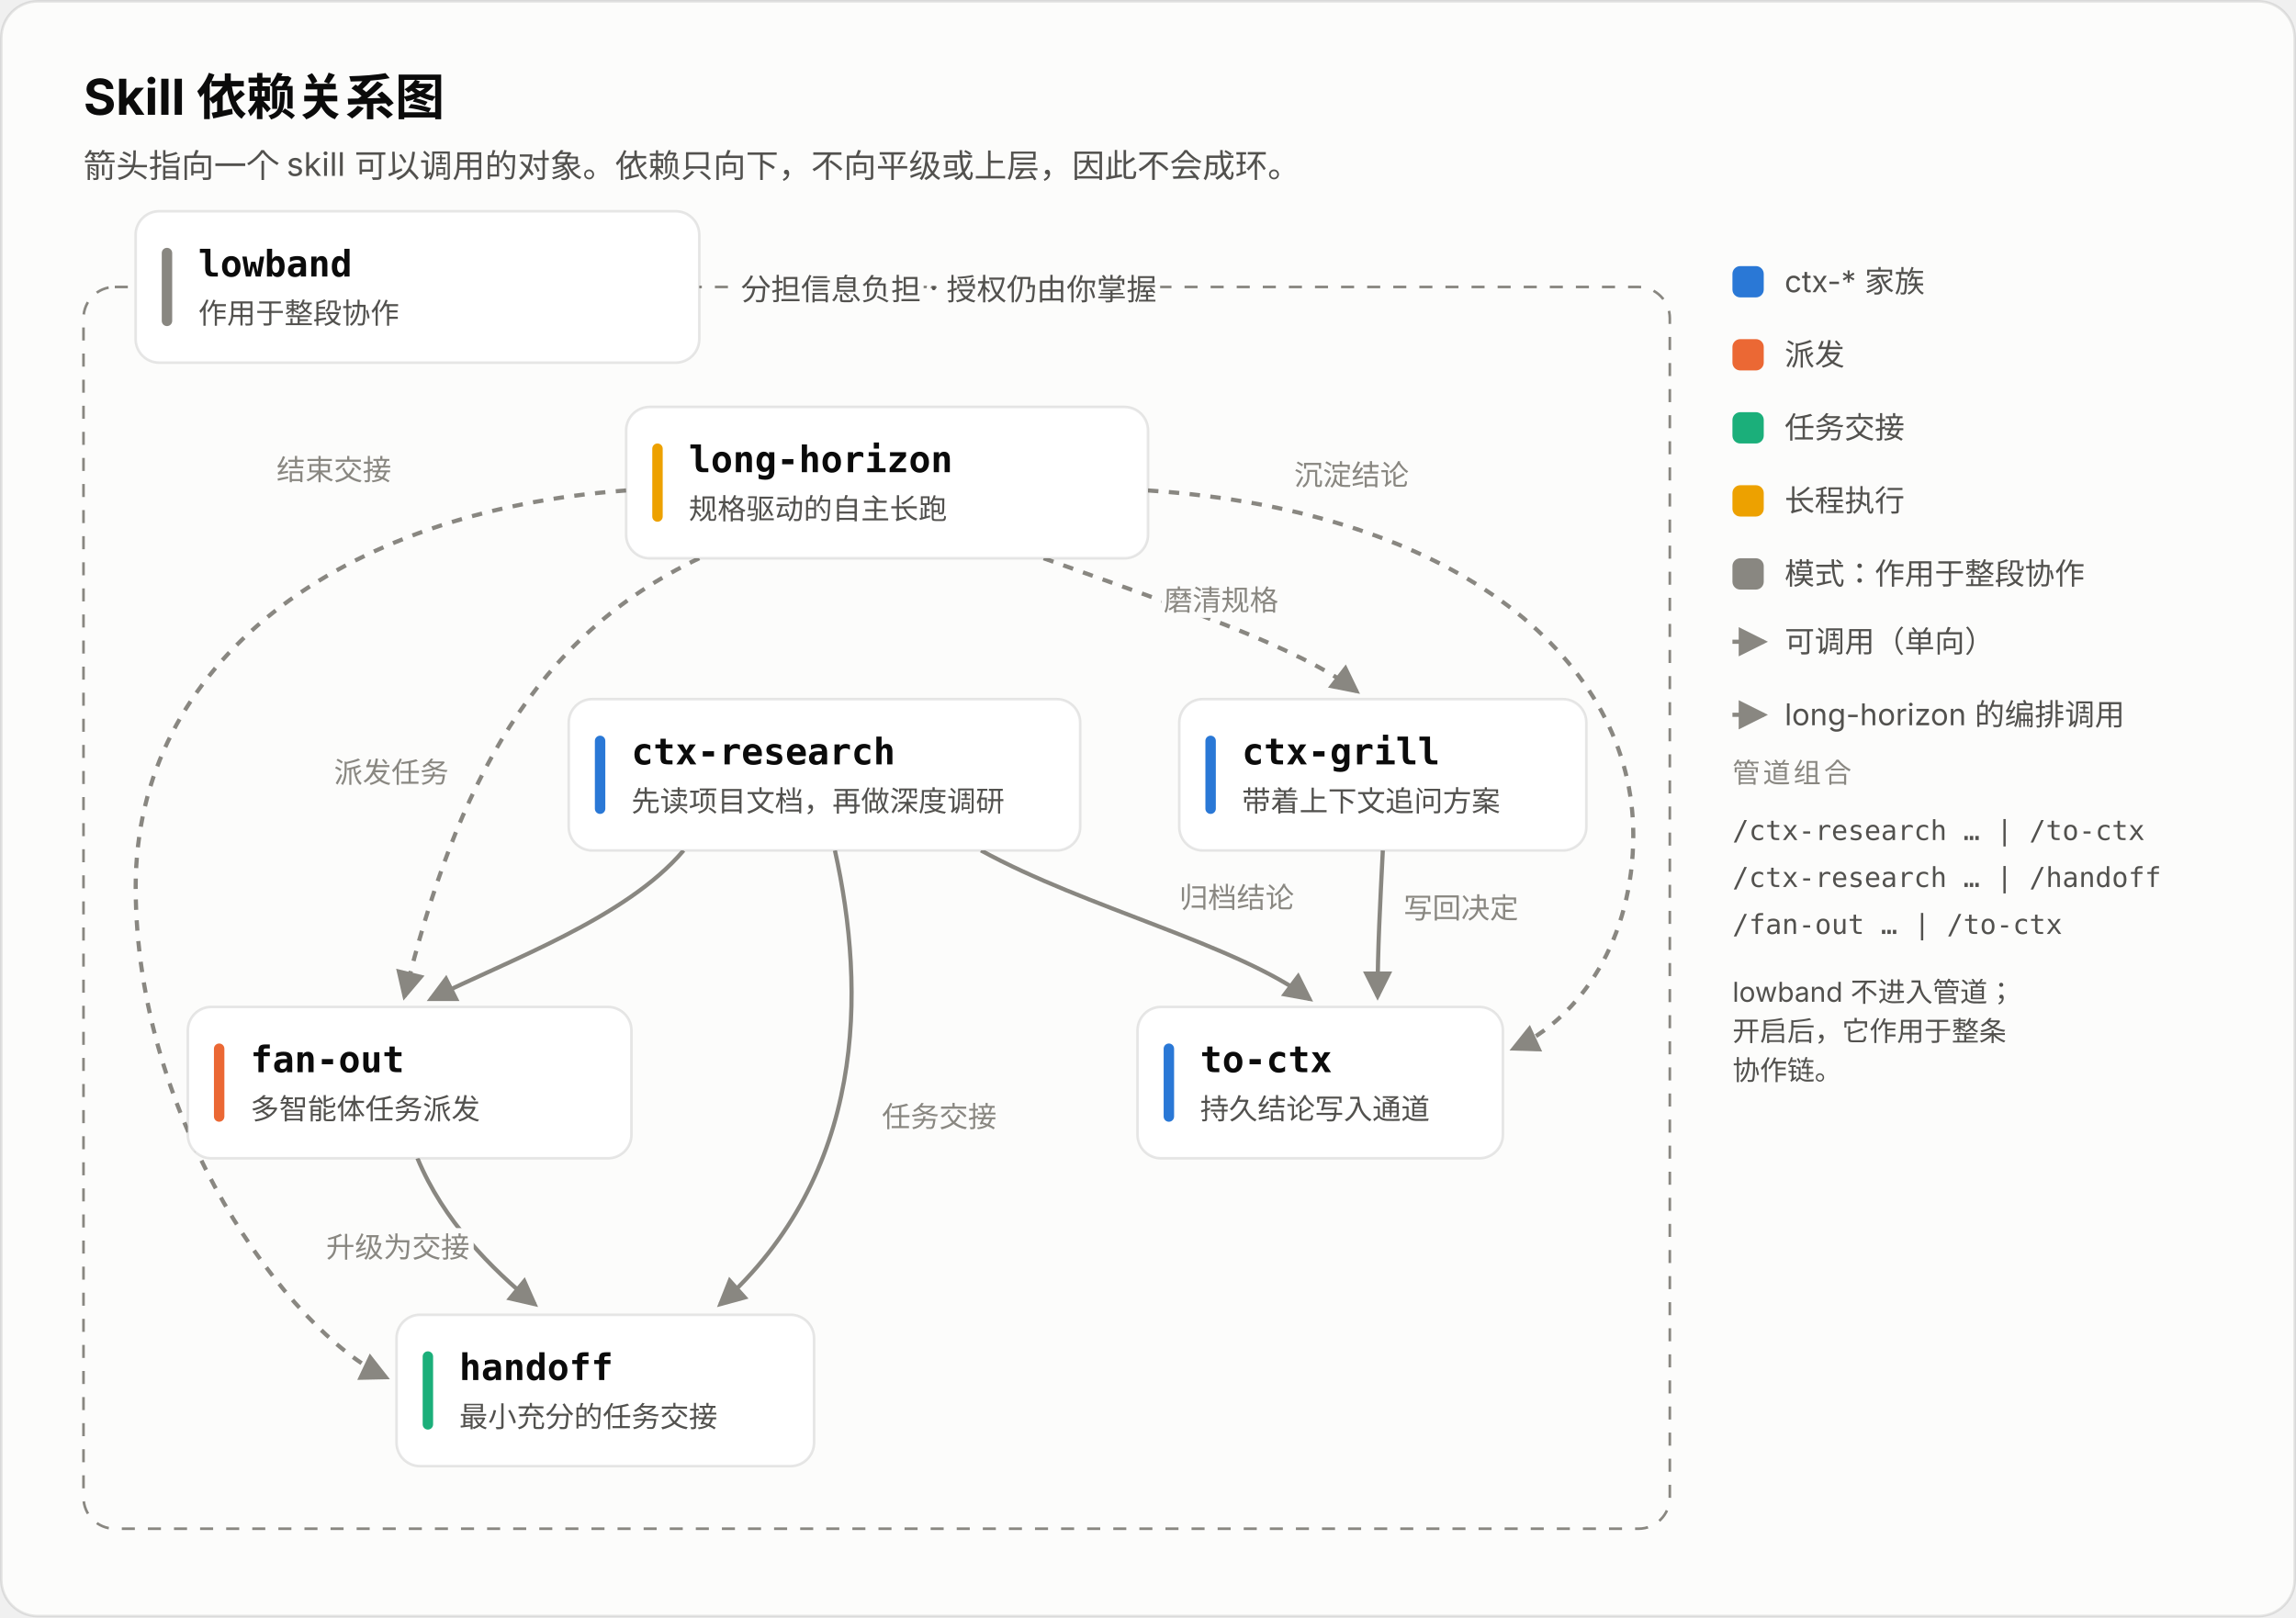
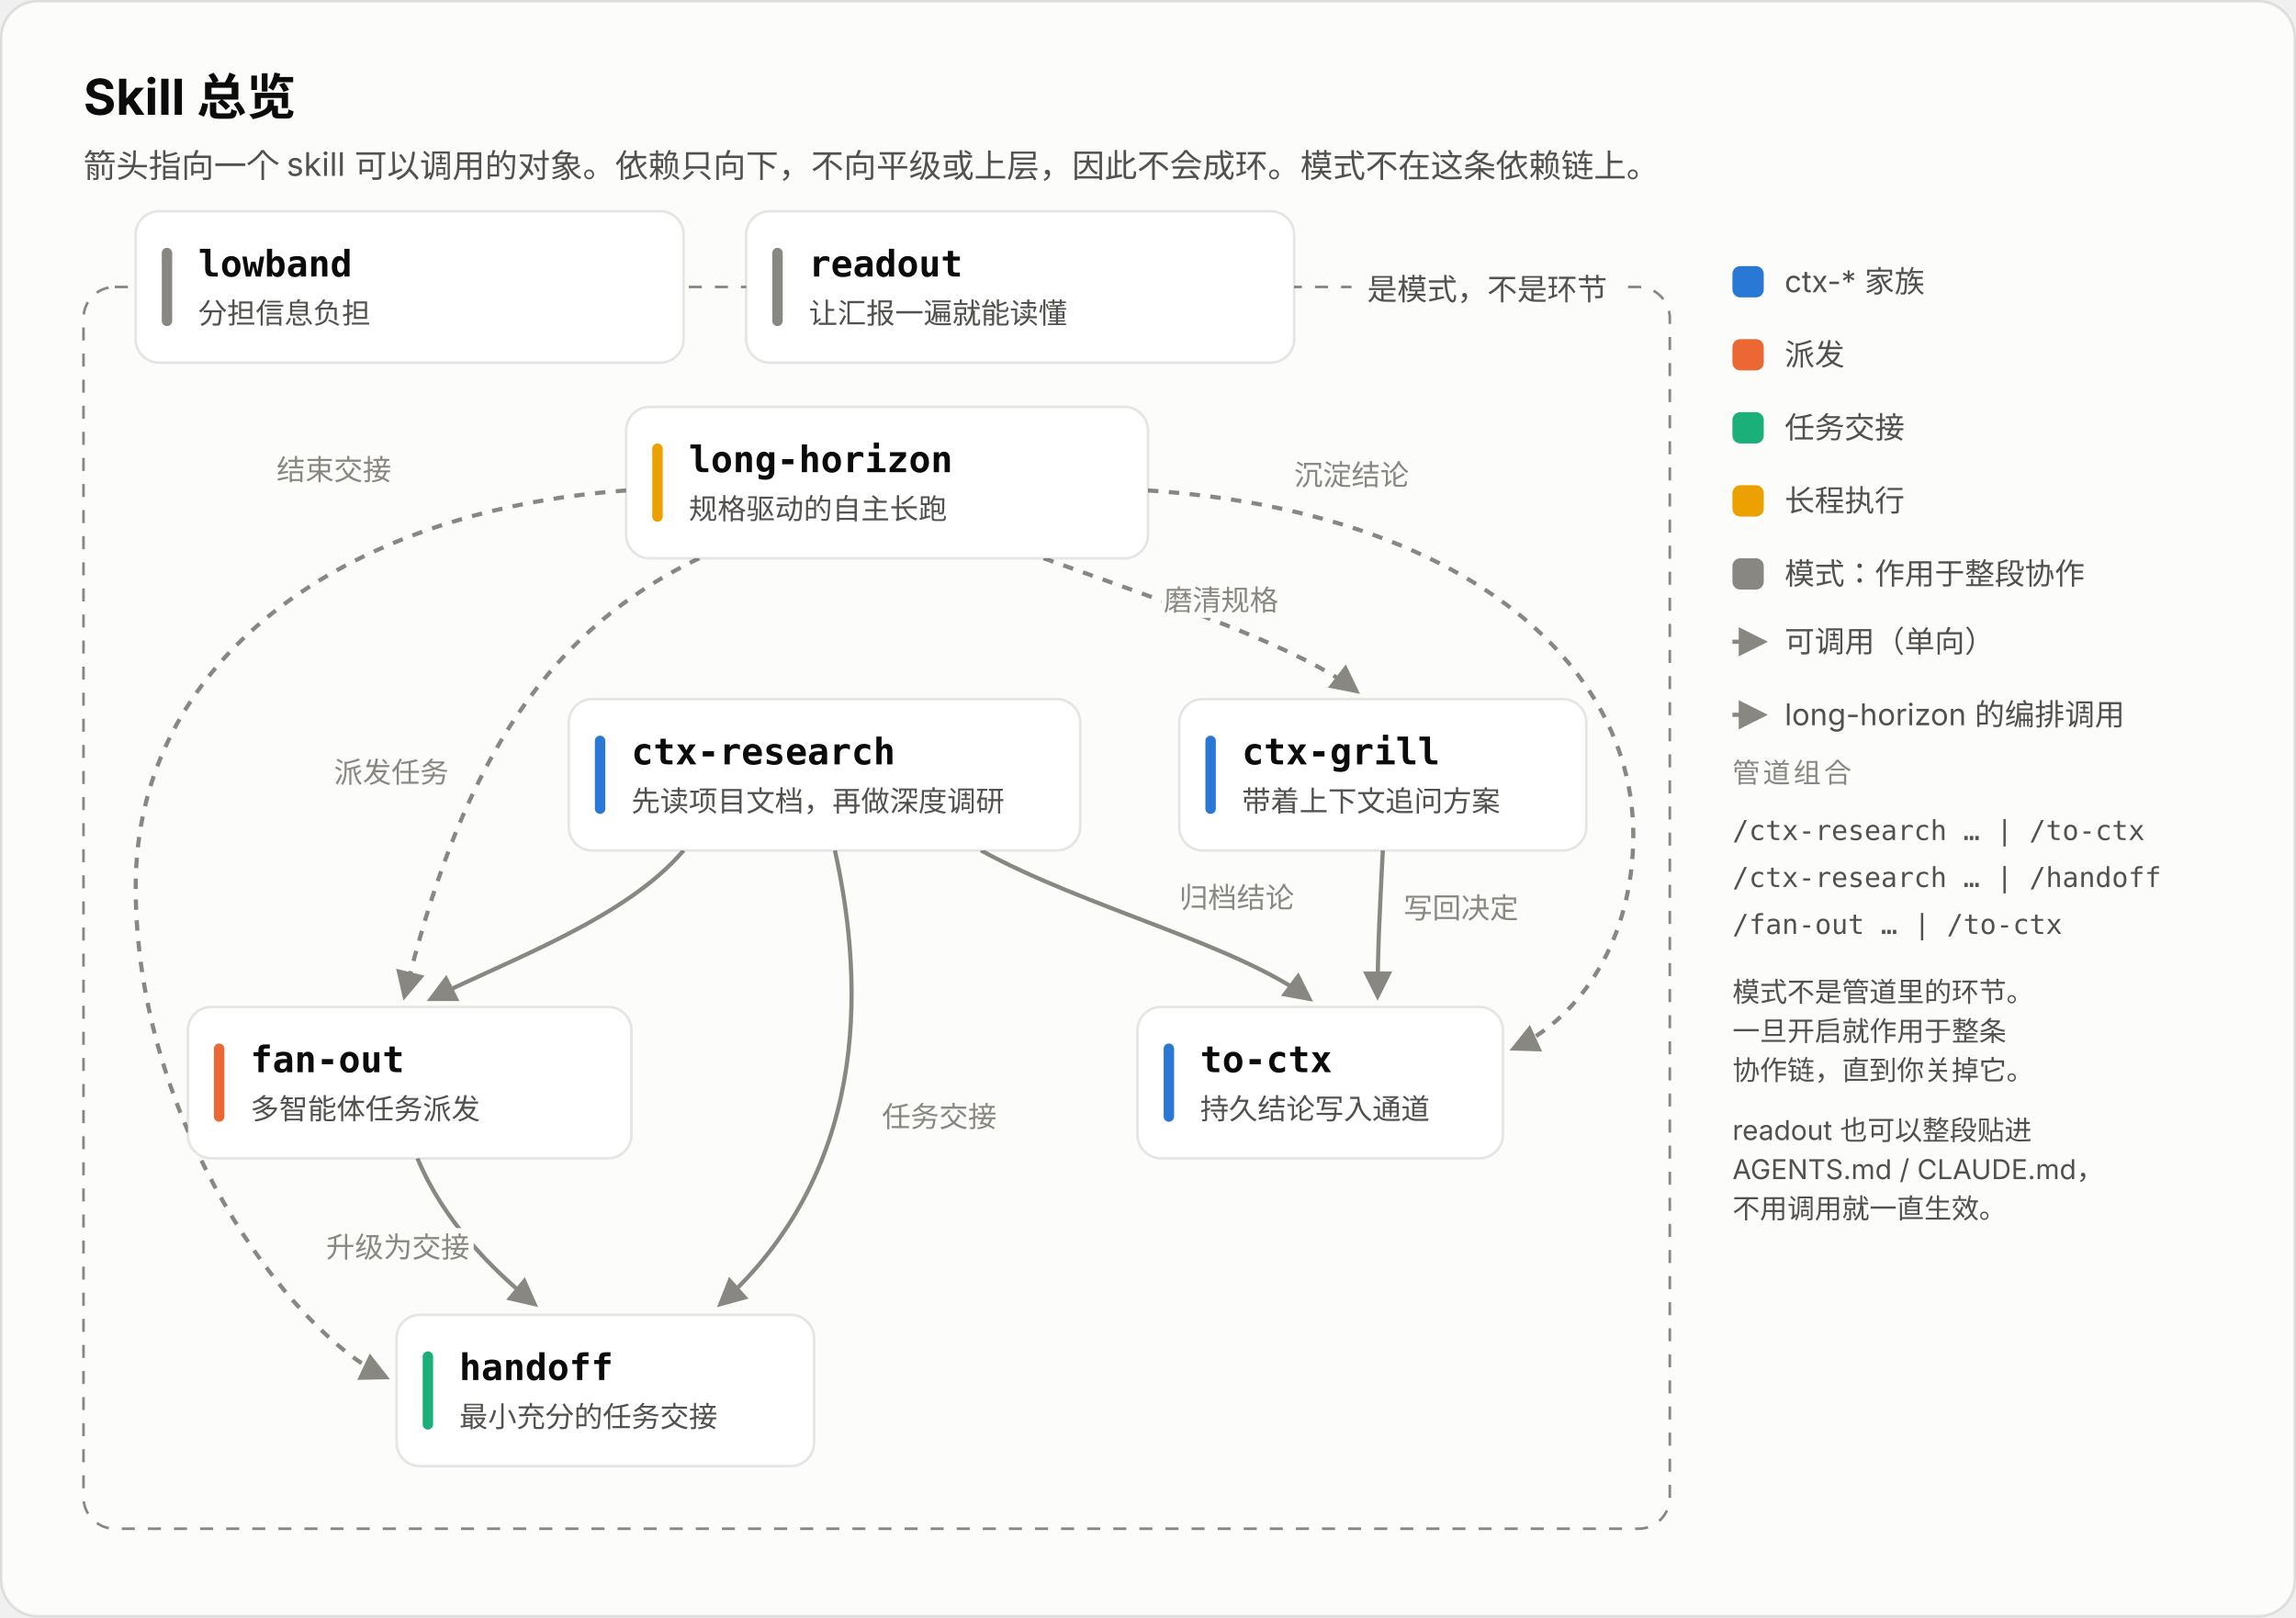
- <svg xmlns="http://www.w3.org/2000/svg" width="880" height="620" viewBox="0 0 880 620" font-family="system-ui, -apple-system, 'Segoe UI', 'PingFang SC', 'Microsoft YaHei', sans-serif" role="img" aria-label="Skill 依赖关系图">
+ <svg xmlns="http://www.w3.org/2000/svg" width="880" height="620" viewBox="0 0 880 620" font-family="system-ui, -apple-system, 'Segoe UI', 'PingFang SC', 'Microsoft YaHei', sans-serif" role="img" aria-label="Skill 总览">
  <style>
    .surface { fill: #fcfcfb; stroke: rgba(11,11,11,0.10); }
    .node    { fill: #ffffff; stroke: rgba(11,11,11,0.10); }
    .frame   { fill: none; stroke: #898781; stroke-dasharray: 5 5; }
    .ink  { fill: #0b0b0b; }
    .ink2 { fill: #52514e; }
    .muted { fill: #898781; }
    .halo { paint-order: stroke; stroke: #fcfcfb; stroke-width: 4; }
    .edge { fill: none; stroke: #898781; stroke-width: 1.6; }
    .edge-soft { stroke-dasharray: 4 4; }
    .acc-blue   { fill: #2a78d6; }
    .acc-orange { fill: #eb6834; }
    .acc-aqua   { fill: #1baf7a; }
    .acc-yellow { fill: #eda100; }
    .acc-mode   { fill: #898781; }
+     .label-bg   { fill: #fcfcfb; }
    .mono { font-family: ui-monospace, 'SF Mono', SFMono-Regular, Menlo, Consolas, monospace; }
    @media (prefers-color-scheme: dark) {
      .surface { fill: #1a1a19; stroke: rgba(255,255,255,0.10); }
      .node    { fill: #232322; stroke: rgba(255,255,255,0.10); }
      .ink  { fill: #ffffff; }
      .ink2 { fill: #c3c2b7; }
      .halo { stroke: #1a1a19; }
      .acc-blue   { fill: #3987e5; }
      .acc-orange { fill: #d95926; }
      .acc-aqua   { fill: #199e70; }
      .acc-yellow { fill: #c98500; }
+       .label-bg   { fill: #1a1a19; }
    }
  </style>
  <defs>
    <marker id="arrow" markerWidth="7" markerHeight="7" refX="6" refY="3.5" orient="auto">
      <path d="M0,0 L7,3.5 L0,7 Z" fill="#898781" />
    </marker>
  </defs>
  <rect class="surface" x="0.5" y="0.5" width="879" height="619" rx="14" />
-   <text class="ink" x="32" y="44" font-size="19" font-weight="650">Skill 依赖关系图</text>
-   <text class="ink2" x="32" y="68" font-size="12.5">箭头指向一个 skill 可以调用的对象。依赖只向下，不向平级或上层，因此不会成环。</text>
+   <text class="ink" x="32" y="44" font-size="19" font-weight="650">Skill 总览</text>
+   <text class="ink2" x="32" y="68" font-size="12.5">箭头指向一个 skill 可以调用的对象。依赖只向下，不向平级或上层，因此不会成环。模式不在这条依赖链上。</text>
  <rect class="frame" x="32" y="110" width="608" height="476" rx="12" />
-   <text class="ink2 halo" x="284" y="115" font-size="11.5">分担信息负担 · 授权仍由你掌握</text>
+   <rect class="label-bg" x="518" y="104" width="104" height="14" />
+   <text class="ink2" x="524" y="115" font-size="11.5">是模式，不是环节</text>
  <g>
-     <rect class="node" x="52" y="81" width="216" height="58" rx="9" />
+     <rect class="node" x="52" y="81" width="210" height="58" rx="9" />
    <rect class="acc-mode" x="62" y="95" width="4" height="30" rx="2" />
    <text class="mono ink" x="76" y="106" font-size="14" font-weight="600">lowband</text>
-     <text class="ink2" x="76" y="124" font-size="11">作用于整段协作</text>
+     <text class="ink2" x="76" y="124" font-size="11">分担信息负担</text>
+   </g>
+   <g>
+     <rect class="node" x="286" y="81" width="210" height="58" rx="9" />
+     <rect class="acc-mode" x="296" y="95" width="4" height="30" rx="2" />
+     <text class="mono ink" x="310" y="106" font-size="14" font-weight="600">readout</text>
+     <text class="ink2" x="310" y="124" font-size="11">让汇报一遍就能读懂</text>
  </g>
  <path class="edge edge-soft" d="M400,214 C450,232 498,248 520,265" marker-end="url(#arrow)" />
  <path class="edge edge-soft" d="M268,214 C205,244 175,300 155,382" marker-end="url(#arrow)" />
  <path class="edge edge-soft" d="M240,188 C130,196 52,254 52,340 C52,430 110,510 148,528" marker-end="url(#arrow)" />
  <path class="edge edge-soft" d="M440,188 C560,196 626,254 626,320 C626,360 606,390 580,402" marker-end="url(#arrow)" />
  <path class="edge" d="M262,326 C240,352 195,368 165,383" marker-end="url(#arrow)" />
  <path class="edge" d="M376,326 C416,348 474,362 502,383" marker-end="url(#arrow)" />
  <path class="edge" d="M320,326 C332,380 332,450 276,500" marker-end="url(#arrow)" />
  <path class="edge" d="M160,444 C170,468 188,486 205,500" marker-end="url(#arrow)" />
  <path class="edge" d="M530,326 C529,346 528,364 528,382" marker-end="url(#arrow)" />
  <text class="muted halo" x="446" y="234" font-size="11">磨清规格</text>
  <text class="muted halo" x="172" y="300" font-size="11" text-anchor="end">派发任务</text>
  <text class="muted halo" x="150" y="184" font-size="11" text-anchor="end">结束交接</text>
  <text class="muted halo" x="496" y="186" font-size="11">沉淀结论</text>
  <text class="muted halo" x="452" y="348" font-size="11">归档结论</text>
  <text class="muted halo" x="338" y="432" font-size="11">任务交接</text>
  <text class="muted halo" x="180" y="482" font-size="11" text-anchor="end">升级为交接</text>
  <text class="muted halo" x="538" y="352" font-size="11">写回决定</text>
  <g>
    <rect class="node" x="240" y="156" width="200" height="58" rx="9" />
    <rect class="acc-yellow" x="250" y="170" width="4" height="30" rx="2" />
    <text class="mono ink" x="264" y="181" font-size="14" font-weight="600">long-horizon</text>
    <text class="ink2" x="264" y="199" font-size="11">规格驱动的自主长跑</text>
  </g>
  <g>
    <rect class="node" x="218" y="268" width="196" height="58" rx="9" />
    <rect class="acc-blue" x="228" y="282" width="4" height="30" rx="2" />
    <text class="mono ink" x="242" y="293" font-size="14" font-weight="600">ctx-research</text>
    <text class="ink2" x="242" y="311" font-size="11">先读项目文档，再做深度调研</text>
  </g>
  <g>
    <rect class="node" x="452" y="268" width="156" height="58" rx="9" />
    <rect class="acc-blue" x="462" y="282" width="4" height="30" rx="2" />
    <text class="mono ink" x="476" y="293" font-size="14" font-weight="600">ctx-grill</text>
    <text class="ink2" x="476" y="311" font-size="11">带着上下文追问方案</text>
  </g>
  <g>
    <rect class="node" x="72" y="386" width="170" height="58" rx="9" />
    <rect class="acc-orange" x="82" y="400" width="4" height="30" rx="2" />
    <text class="mono ink" x="96" y="411" font-size="14" font-weight="600">fan-out</text>
    <text class="ink2" x="96" y="429" font-size="11">多智能体任务派发</text>
  </g>
  <g>
    <rect class="node" x="436" y="386" width="140" height="58" rx="9" />
    <rect class="acc-blue" x="446" y="400" width="4" height="30" rx="2" />
    <text class="mono ink" x="460" y="411" font-size="14" font-weight="600">to-ctx</text>
    <text class="ink2" x="460" y="429" font-size="11">持久结论写入通道</text>
  </g>
  <g>
    <rect class="node" x="152" y="504" width="160" height="58" rx="9" />
    <rect class="acc-aqua" x="162" y="518" width="4" height="30" rx="2" />
    <text class="mono ink" x="176" y="529" font-size="14" font-weight="600">handoff</text>
    <text class="ink2" x="176" y="547" font-size="11">最小充分的任务交接</text>
  </g>
  <g font-size="11.5">
    <rect class="acc-blue" x="664" y="102" width="12" height="12" rx="3" />
    <text class="ink2" x="684" y="112">ctx-* 家族</text>
    <rect class="acc-orange" x="664" y="130" width="12" height="12" rx="3" />
    <text class="ink2" x="684" y="140">派发</text>
    <rect class="acc-aqua" x="664" y="158" width="12" height="12" rx="3" />
    <text class="ink2" x="684" y="168">任务交接</text>
    <rect class="acc-yellow" x="664" y="186" width="12" height="12" rx="3" />
    <text class="ink2" x="684" y="196">长程执行</text>
    <rect class="acc-mode" x="664" y="214" width="12" height="12" rx="3" />
    <text class="ink2" x="684" y="224">模式：作用于整段协作</text>
    <path class="edge" d="M664,246 L676,246" marker-end="url(#arrow)" />
    <text class="ink2" x="684" y="250">可调用（单向）</text>
    <path class="edge edge-soft" d="M664,274 L676,274" marker-end="url(#arrow)" />
    <text class="ink2" x="684" y="278">long-horizon 的编排调用</text>
  </g>
  <g>
    <text class="muted" x="664" y="300" font-size="10.5" letter-spacing="1.2">管道组合</text>
    <text class="mono ink2" x="664" y="322" font-size="10.5">/ctx-research … | /to-ctx</text>
    <text class="mono ink2" x="664" y="340" font-size="10.5">/ctx-research … | /handoff</text>
    <text class="mono ink2" x="664" y="358" font-size="10.5">/fan-out … | /to-ctx</text>
-     <text class="ink2" x="664" y="384" font-size="10.5">lowband 不进入管道；</text>
-     <text class="ink2" x="664" y="399" font-size="10.5">开启后，它作用于整条</text>
-     <text class="ink2" x="664" y="414" font-size="10.5">协作链。</text>
+     <text class="ink2" x="664" y="384" font-size="10.5">模式不是管道里的环节。</text>
+     <text class="ink2" x="664" y="399" font-size="10.5">一旦开启就作用于整条</text>
+     <text class="ink2" x="664" y="414" font-size="10.5">协作链，直到你关掉它。</text>
+     <text class="ink2" x="664" y="437" font-size="10.5">readout 也可以整段贴进</text>
+     <text class="ink2" x="664" y="452" font-size="10.5">AGENTS.md / CLAUDE.md，</text>
+     <text class="ink2" x="664" y="467" font-size="10.5">不用调用就一直生效。</text>
  </g>
</svg>
